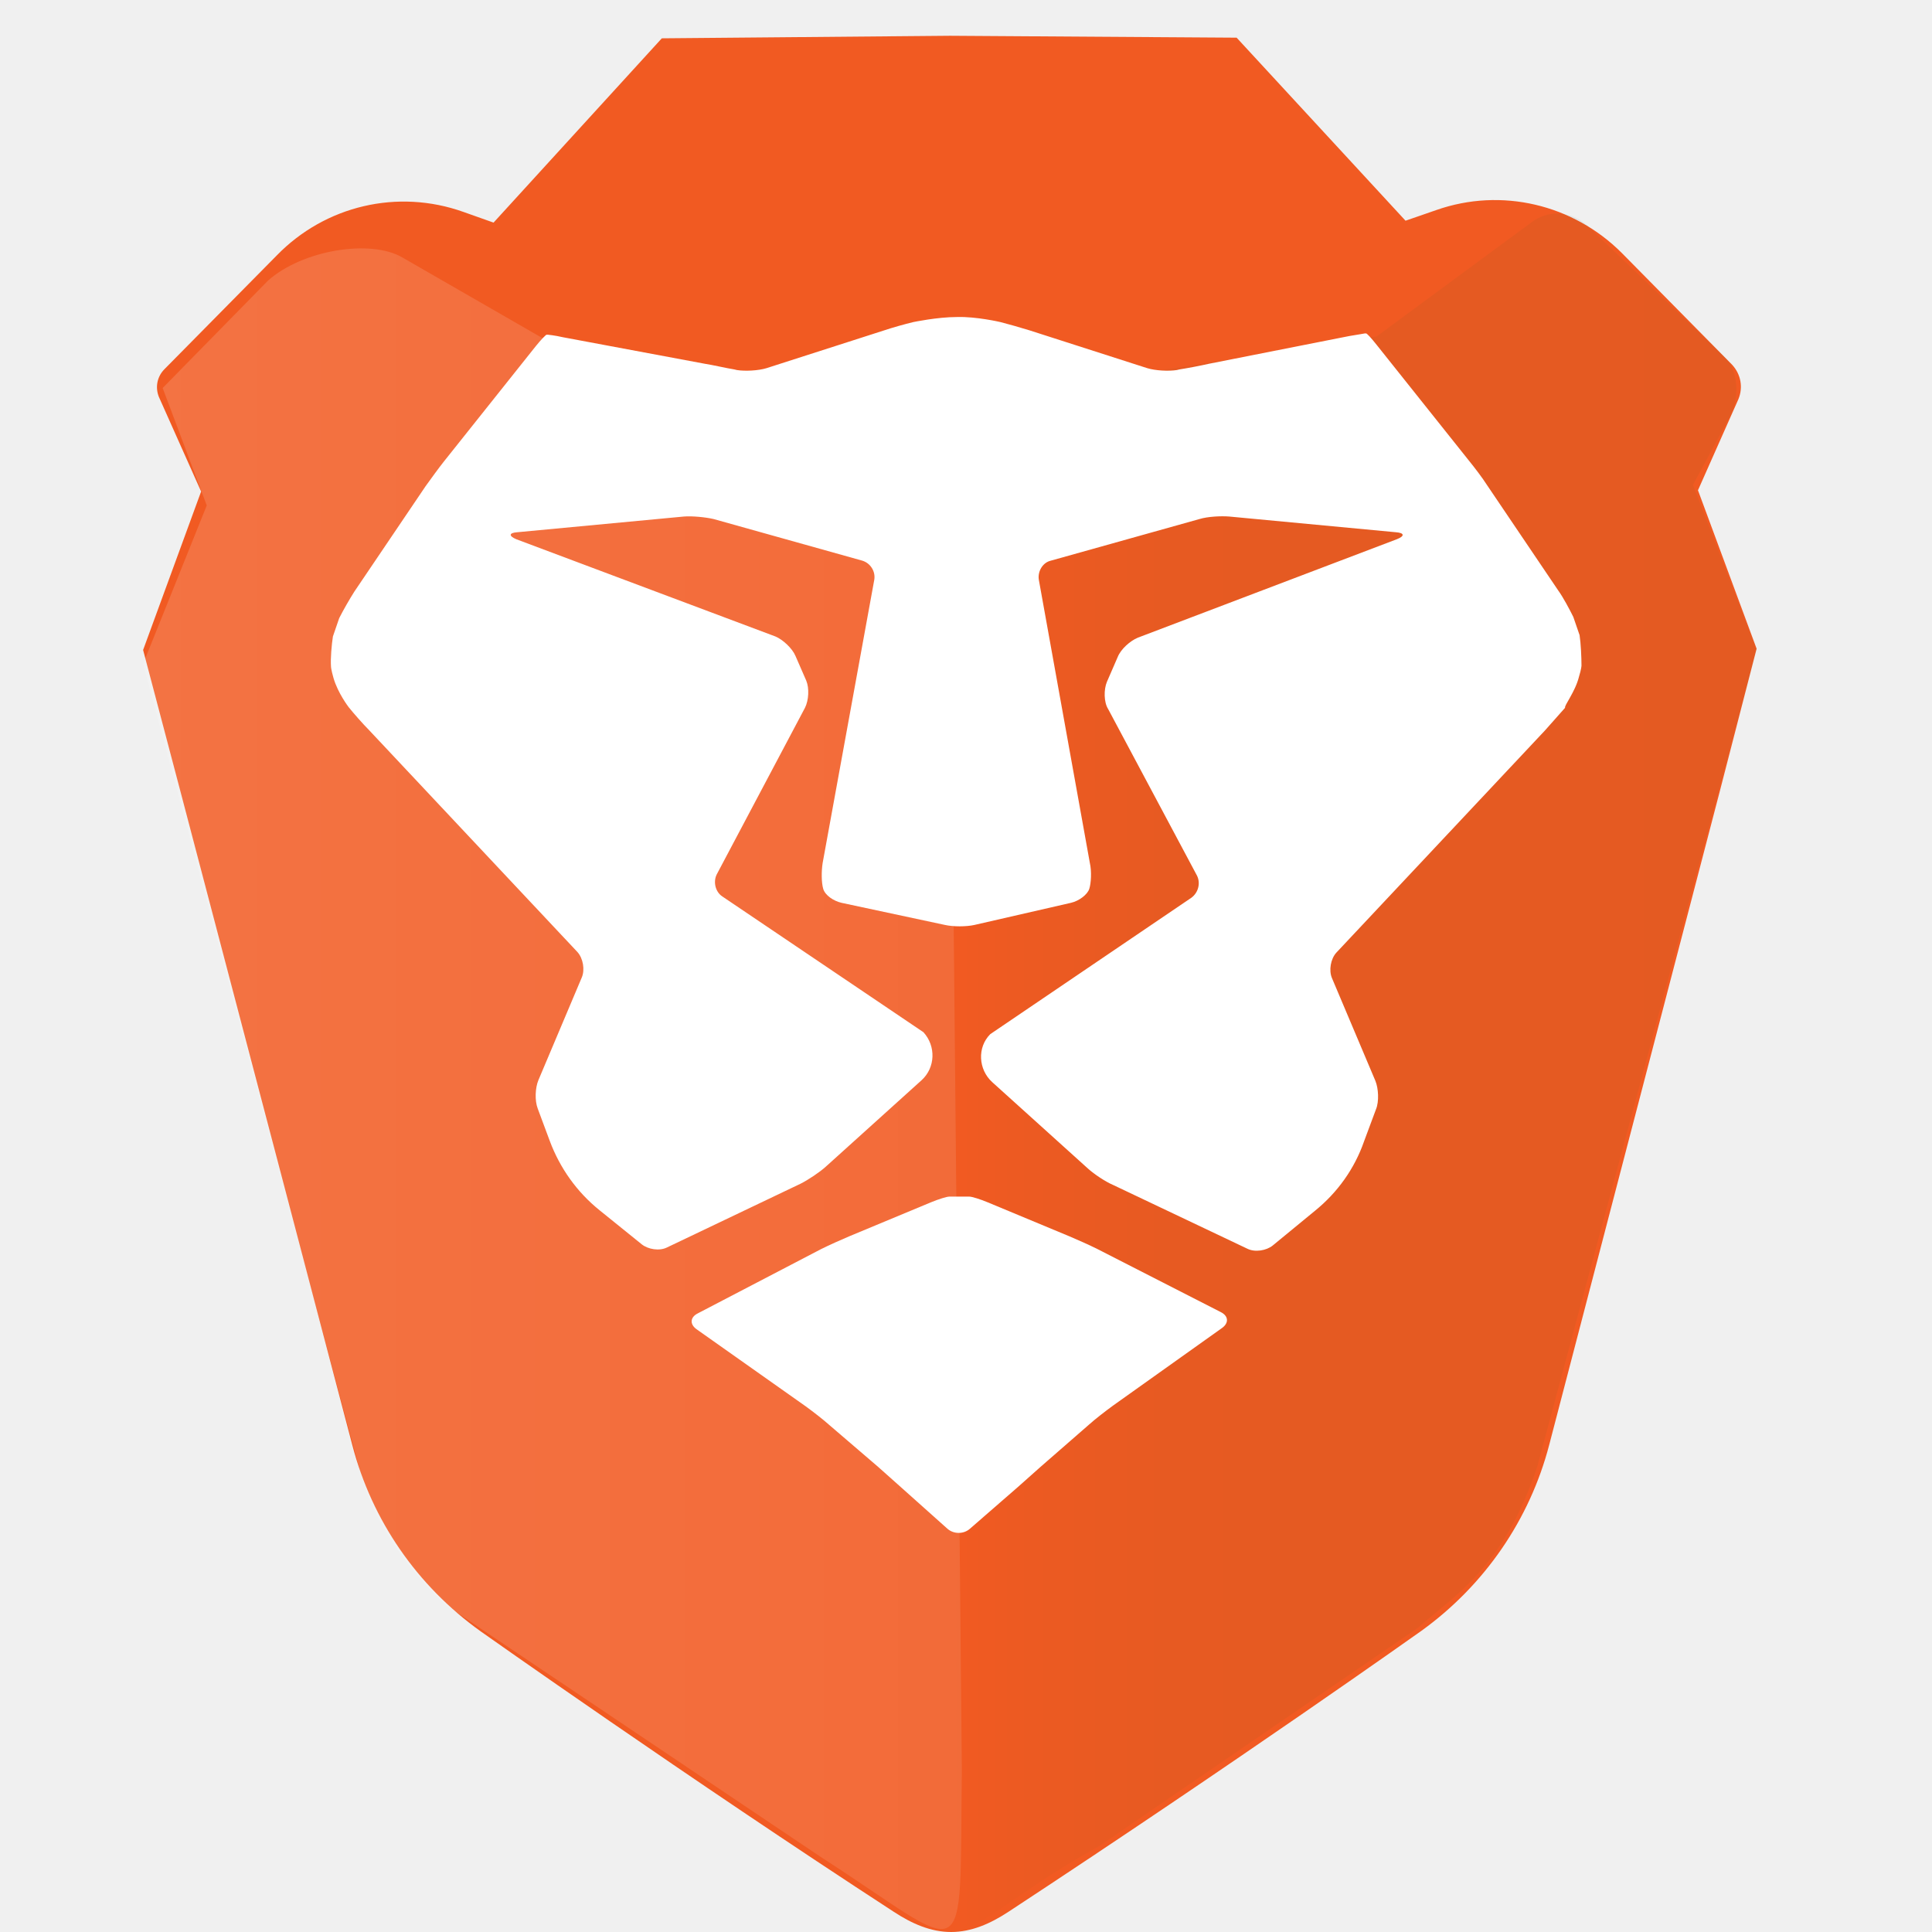
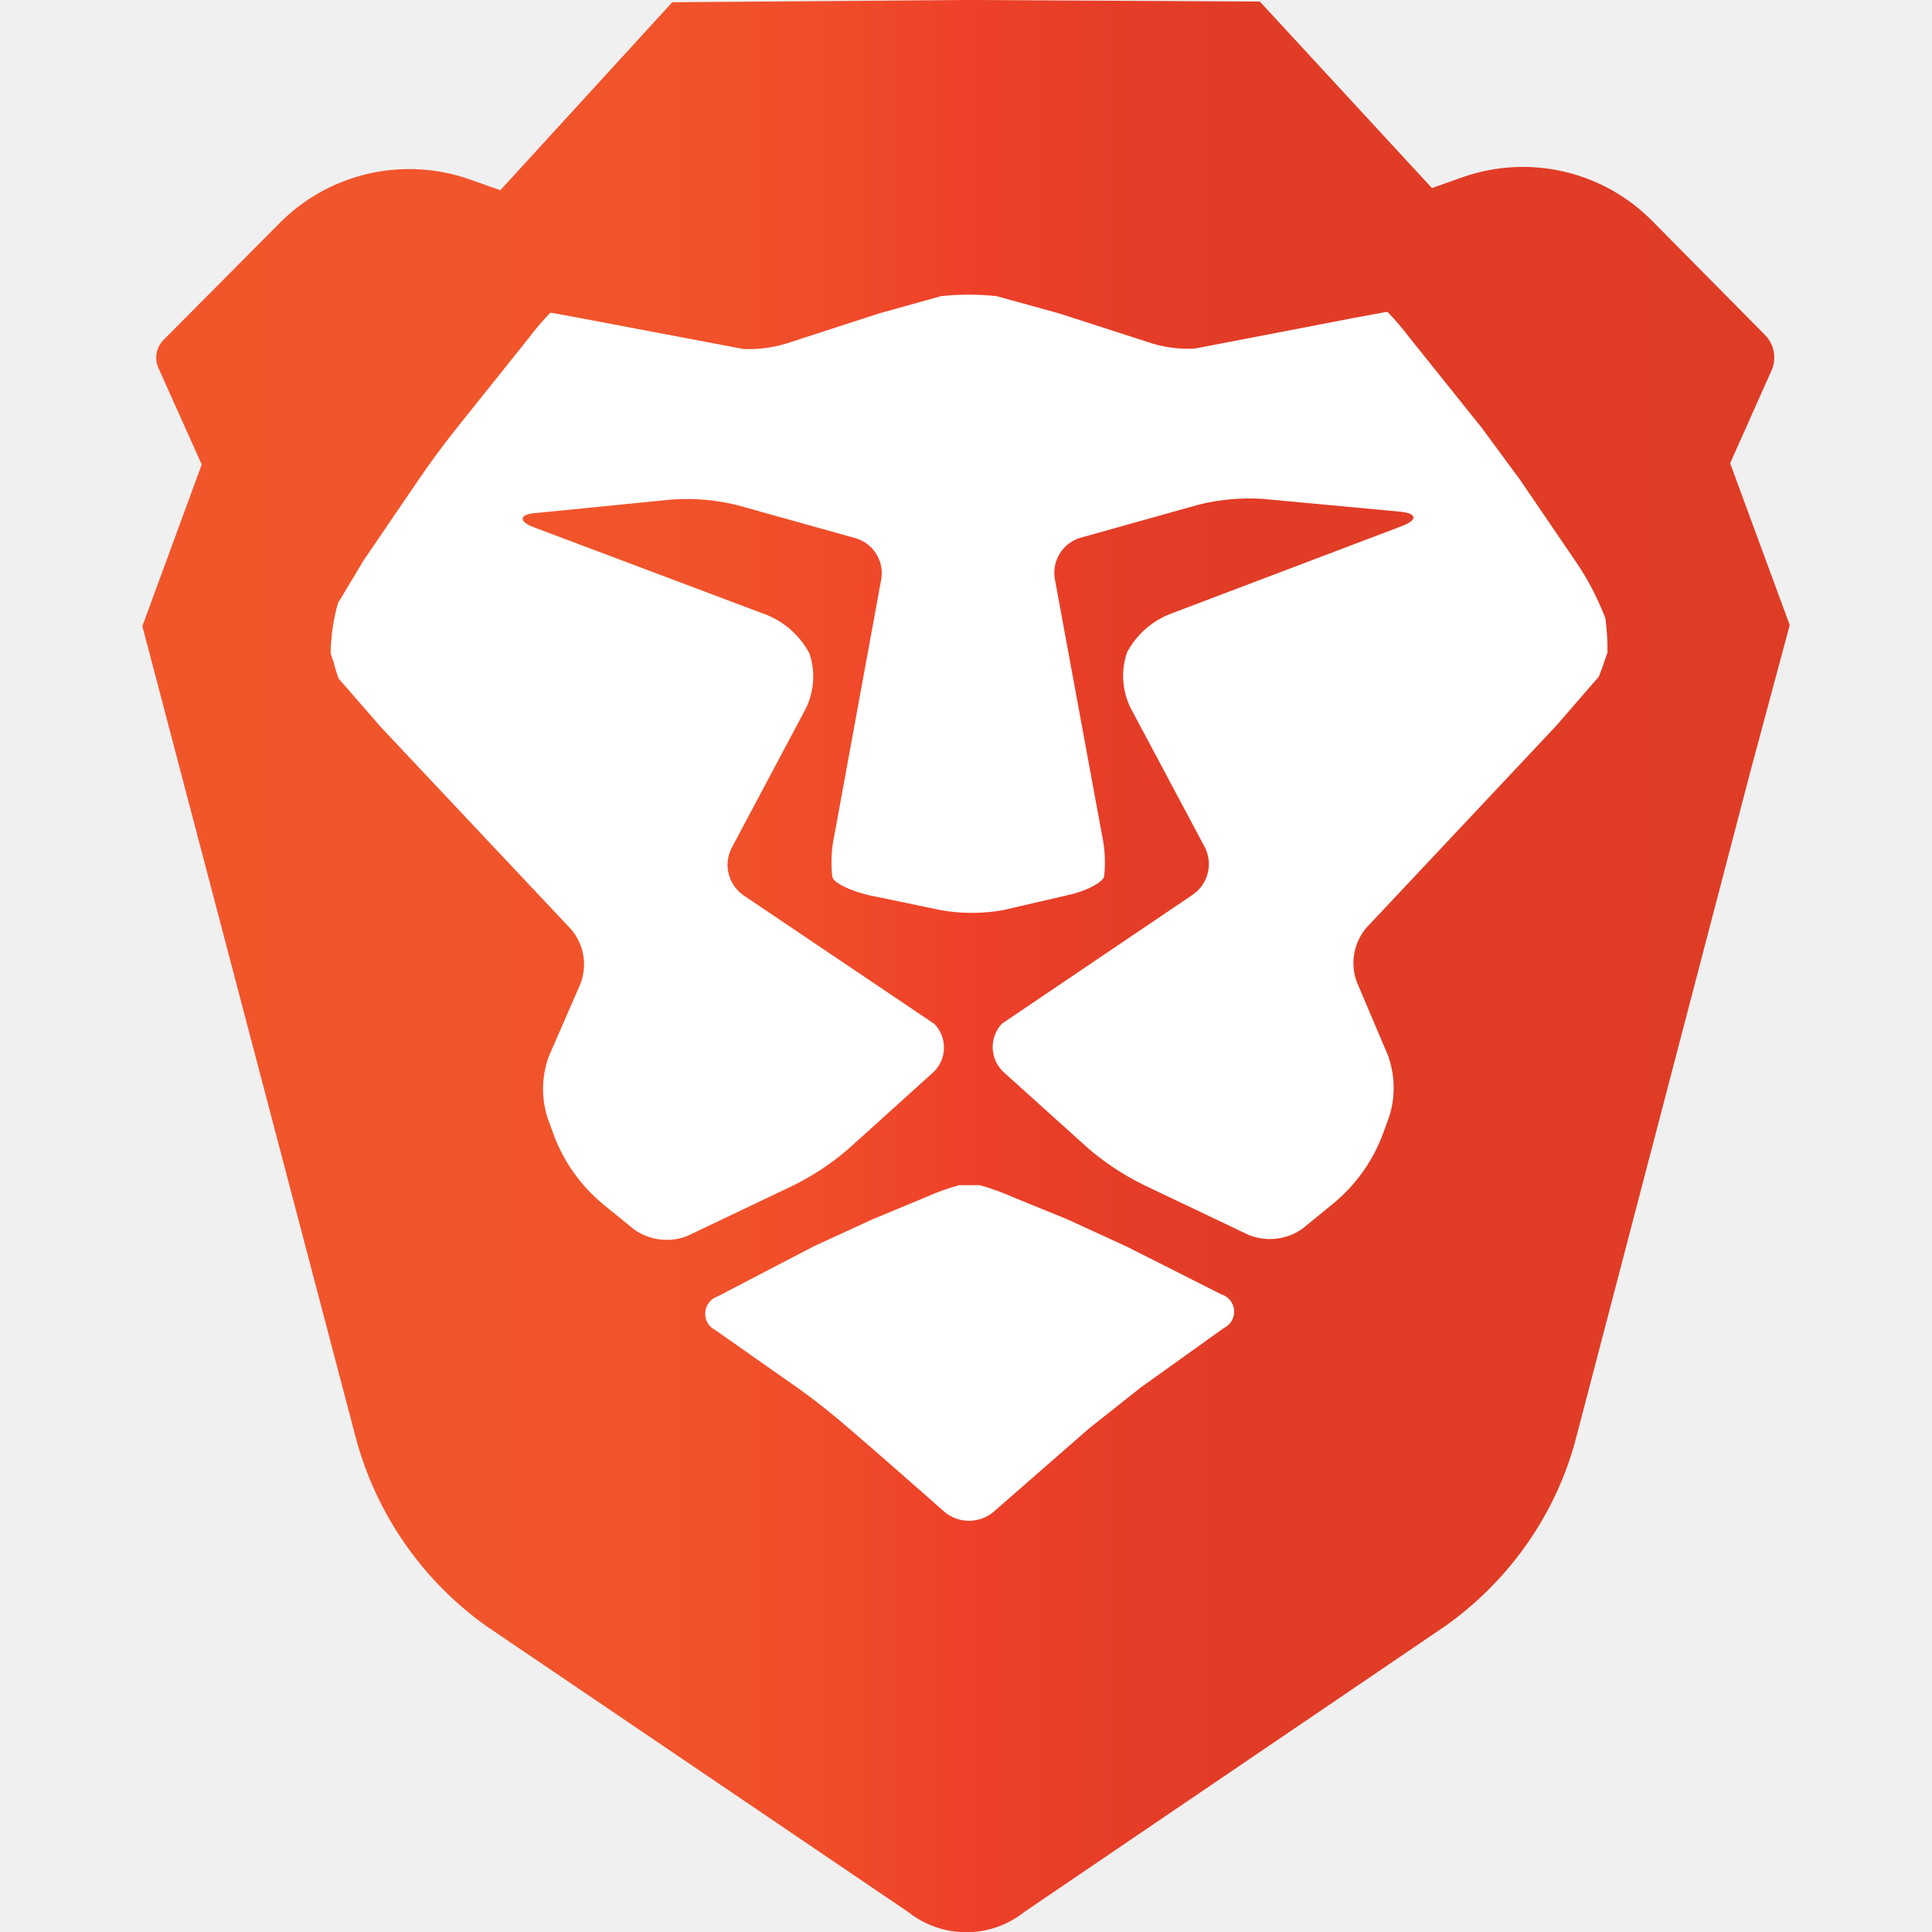
- <svg xmlns="http://www.w3.org/2000/svg" width="54" height="54" viewBox="0 0 54 54" fill="none">
-   <path d="M49.098 18.131L47.459 13.703L48.587 11.162C48.728 10.827 48.657 10.457 48.411 10.192L45.328 7.069C43.971 5.711 41.963 5.234 40.149 5.87L39.285 6.169L34.564 1.053L26.584 1H26.531L18.498 1.071L13.795 6.222L12.949 5.922C11.117 5.27 9.091 5.746 7.735 7.14L4.599 10.316C4.388 10.527 4.335 10.827 4.44 11.092L5.621 13.738L4 18.167L5.057 22.172L9.849 40.397C10.395 42.497 11.663 44.332 13.442 45.602C13.442 45.602 19.256 49.713 24.981 53.435C25.492 53.771 26.02 54 26.584 54C27.148 54 27.676 53.771 28.187 53.435C34.635 49.201 39.726 45.584 39.726 45.584C41.488 44.314 42.756 42.479 43.302 40.38L48.059 22.154L49.098 18.131Z" fill="#F15A22" />
-   <path style="mix-blend-mode:lighten" opacity="0.15" d="M10.078 41.174L4 18.555L5.779 14.127L4.546 10.845L7.488 7.846C8.457 6.981 10.36 6.681 11.24 7.193L15.838 9.839L21.828 11.233L26.496 9.292L26.884 49.466C26.813 55.253 27.183 54.635 22.938 51.901L12.456 44.861C11.328 43.785 10.465 42.567 10.078 41.174Z" fill="url(#paint0_linear)" />
-   <path style="mix-blend-mode:darken" opacity="0.4" d="M39.62 45.504L30.706 51.608C28.222 52.967 27.024 54.308 26.831 53.655C26.672 53.144 26.796 51.644 26.743 49.315L26.637 10.024C26.655 9.636 26.919 8.983 27.377 9.053L31.922 10.429L38.475 9.406L42.809 6.213C43.267 5.86 43.936 5.895 44.359 6.301L48.235 10.006C48.587 10.377 48.605 11.1 48.393 11.559L47.319 13.552L49.098 18.157L42.967 40.987C42.016 43.828 40.677 44.569 39.62 45.504Z" fill="url(#paint1_linear)" />
-   <path d="M27.606 33.605C27.395 33.517 27.166 33.446 27.095 33.446H26.813H26.531C26.461 33.446 26.232 33.517 26.02 33.605L23.73 34.558C23.519 34.646 23.167 34.805 22.955 34.91L19.502 36.71C19.291 36.816 19.273 37.01 19.467 37.151L22.515 39.304C22.709 39.445 23.008 39.674 23.184 39.833L24.541 40.997C24.717 41.156 24.999 41.403 25.175 41.562L26.478 42.726C26.655 42.885 26.936 42.885 27.113 42.726L28.451 41.562C28.628 41.403 28.91 41.156 29.086 40.997L30.442 39.815C30.618 39.656 30.918 39.427 31.111 39.286L34.159 37.116C34.353 36.975 34.335 36.781 34.124 36.675L30.671 34.91C30.46 34.805 30.107 34.646 29.896 34.558L27.606 33.605Z" fill="white" />
-   <path d="M44.132 18.918C44.203 18.689 44.203 18.6 44.203 18.6C44.203 18.371 44.185 17.983 44.15 17.753L43.974 17.242C43.868 17.03 43.692 16.695 43.551 16.501L41.56 13.554C41.437 13.36 41.208 13.06 41.05 12.866L38.477 9.638C38.337 9.461 38.196 9.302 38.178 9.32H38.143C38.143 9.32 37.949 9.355 37.72 9.391L33.792 10.167C33.562 10.22 33.193 10.29 32.964 10.326L32.893 10.343C32.664 10.379 32.294 10.361 32.065 10.29L28.771 9.232C28.542 9.161 28.172 9.055 27.961 9.002C27.961 9.002 27.291 8.844 26.745 8.861C26.199 8.861 25.529 9.002 25.529 9.002C25.3 9.055 24.93 9.161 24.719 9.232L21.425 10.29C21.196 10.361 20.826 10.379 20.597 10.343L20.526 10.326C20.297 10.29 19.927 10.202 19.698 10.167L15.735 9.426C15.506 9.373 15.312 9.355 15.312 9.355H15.277C15.259 9.355 15.118 9.496 14.977 9.673L12.405 12.902C12.264 13.078 12.035 13.396 11.895 13.59L9.904 16.536C9.78 16.73 9.587 17.065 9.481 17.277L9.305 17.789C9.27 18.018 9.234 18.406 9.252 18.636C9.252 18.636 9.252 18.706 9.322 18.953C9.446 19.377 9.745 19.765 9.745 19.765C9.886 19.941 10.15 20.241 10.309 20.4L16.14 26.61C16.299 26.787 16.351 27.104 16.263 27.316L15.048 30.192C14.96 30.404 14.942 30.756 15.03 30.986L15.365 31.886C15.647 32.644 16.122 33.315 16.757 33.826L17.937 34.779C18.113 34.92 18.43 34.973 18.642 34.867L22.376 33.085C22.588 32.979 22.905 32.768 23.081 32.609L25.759 30.192C26.146 29.839 26.164 29.239 25.811 28.851L20.192 25.058C19.998 24.934 19.927 24.652 20.033 24.44L22.5 19.782C22.605 19.571 22.623 19.235 22.535 19.024L22.235 18.336C22.147 18.124 21.883 17.877 21.672 17.789L14.431 15.072C14.22 14.983 14.22 14.895 14.449 14.877L19.117 14.437C19.346 14.419 19.716 14.454 19.945 14.507L24.103 15.671C24.332 15.742 24.473 15.971 24.437 16.201L22.993 24.122C22.957 24.352 22.957 24.669 23.01 24.846C23.063 25.022 23.292 25.181 23.521 25.234L26.41 25.852C26.639 25.904 27.009 25.904 27.238 25.852L29.934 25.234C30.163 25.181 30.392 25.005 30.445 24.846C30.497 24.687 30.515 24.352 30.462 24.122L29.035 16.201C29 15.971 29.141 15.724 29.37 15.671L33.527 14.507C33.756 14.437 34.126 14.419 34.355 14.437L39.024 14.877C39.253 14.895 39.27 14.983 39.041 15.072L31.801 17.824C31.59 17.912 31.325 18.142 31.237 18.371L30.938 19.059C30.85 19.271 30.85 19.623 30.973 19.818L33.457 24.475C33.562 24.687 33.492 24.952 33.298 25.093L27.679 28.904C27.309 29.274 27.344 29.892 27.732 30.245L30.409 32.662C30.585 32.821 30.902 33.032 31.114 33.121L34.866 34.903C35.078 35.008 35.395 34.955 35.571 34.814L36.751 33.844C37.385 33.332 37.861 32.662 38.125 31.903L38.46 31.003C38.548 30.792 38.53 30.421 38.442 30.209L37.227 27.334C37.139 27.122 37.191 26.804 37.35 26.628L43.181 20.418C43.34 20.241 43.586 19.959 43.745 19.782C43.71 19.729 44.027 19.341 44.132 18.918Z" fill="white" />
+ <svg xmlns="http://www.w3.org/2000/svg" width="64" height="64">
  <defs>
-     <linearGradient id="paint0_linear" x1="4" y1="30.438" x2="26.906" y2="30.438" gradientUnits="userSpaceOnUse">
-       <stop stop-color="white" />
-       <stop offset="0.141" stop-color="white" stop-opacity="0.958" />
-       <stop offset="1" stop-color="white" stop-opacity="0.7" />
-     </linearGradient>
-     <linearGradient id="paint1_linear" x1="26.628" y1="29.89" x2="49.098" y2="29.89" gradientUnits="userSpaceOnUse">
-       <stop stop-color="#F1F1F2" />
-       <stop offset="0.092" stop-color="#E4E5E6" />
-       <stop offset="0.236" stop-color="#D9DADB" />
-       <stop offset="0.438" stop-color="#D2D4D5" />
-       <stop offset="1" stop-color="#D0D2D3" />
+     <linearGradient id="A" x1="-.031" y1="44.365" x2="26.596" y2="44.365" gradientUnits="userSpaceOnUse">
+       <stop offset="0" stop-color="#f1562b" />
+       <stop offset=".3" stop-color="#f1542b" />
+       <stop offset=".41" stop-color="#f04d2a" />
+       <stop offset=".49" stop-color="#ef4229" />
+       <stop offset=".5" stop-color="#ef4029" />
+       <stop offset=".56" stop-color="#e83e28" />
+       <stop offset=".67" stop-color="#e13c26" />
+       <stop offset="1" stop-color="#df3c26" />
    </linearGradient>
  </defs>
+   <path d="M26.605 38.85l-.964-2.617.67-1.502c.086-.194.044-.42-.105-.572l-1.822-1.842a2.94 2.94 0 0 0-3.066-.712l-.5.177-2.783-3.016-4.752-.026-4.752.037-2.78 3.04-.495-.175a2.95 2.95 0 0 0-3.086.718L.304 34.237a.41.41 0 0 0-.083.456l.7 1.56-.96 2.615 3.447 13.107c.326 1.238 1.075 2.323 2.118 3.066l6.817 4.62a1.51 1.51 0 0 0 1.886 0l6.813-4.627c1.042-.743 1.8-1.828 2.115-3.066l2.812-10.752z" fill="url(#A)" transform="matrix(2.048177 0 0 2.048177 4.795481 -58.86539)" />
+   <path d="M33.595 39.673a8.26 8.26 0 0 0-1.139-.413h-.686a8.26 8.26 0 0 0-1.139.413l-1.727.718-1.95.897-3.176 1.655c-.235.076-.4.288-.417.535s.118.48.34.586L26.458 46a21.86 21.86 0 0 1 1.695 1.346l.776.668 1.624 1.422.736.65a1.27 1.27 0 0 0 1.62 0l3.174-2.773 1.7-1.346 2.758-1.974a.6.6 0 0 0-.085-1.117l-3.17-1.6-1.96-.897zm19.555-17.77l.1-.287a7.73 7.73 0 0 0-.072-1.148c-.267-.68-.6-1.326-1.023-1.93l-1.794-2.633-1.278-1.736-2.404-3c-.22-.293-.458-.572-.713-.834h-.05l-1.068.197-5.284 1.018c-.535.025-1.07-.053-1.574-.23l-2.902-.937-2.077-.574a8.68 8.68 0 0 0-1.834 0l-2.077.58-2.902.942a4.21 4.21 0 0 1-1.574.23l-5.278-1-1.068-.197h-.05c-.256.262-.494.54-.713.834l-2.4 3a29.33 29.33 0 0 0-1.278 1.736l-1.794 2.633-.848 1.413c-.154.543-.235 1.104-.242 1.67l.1.287c.043.184.1.366.166.543l1.417 1.628 6.28 6.674a1.79 1.79 0 0 1 .318 1.794L18.178 35a3.16 3.16 0 0 0-.049 2.005l.206.565a5.45 5.45 0 0 0 1.673 2.346l.987.803c.52.376 1.2.457 1.794.215l3.508-1.673a8.79 8.79 0 0 0 1.794-1.19l2.808-2.534a1.12 1.12 0 0 0 .37-.795 1.13 1.13 0 0 0-.312-.82l-6.338-4.27a1.23 1.23 0 0 1-.386-1.556l2.458-4.62a2.4 2.4 0 0 0 .121-1.834 2.8 2.8 0 0 0-1.395-1.265l-7.706-2.9c-.556-.2-.525-.45.063-.484l4.526-.45a7.02 7.02 0 0 1 2.113.188l3.938 1.1c.578.174.94.75.843 1.346l-1.547 8.45a4.37 4.37 0 0 0-.076 1.426c.063.202.592.45 1.17.592l2.4.5a5.83 5.83 0 0 0 2.108 0l2.157-.5c.58-.13 1.103-.404 1.17-.606a4.38 4.38 0 0 0-.08-1.426l-1.556-8.45a1.21 1.21 0 0 1 .843-1.346l3.938-1.103a6.98 6.98 0 0 1 2.113-.188l4.526.422c.592.054.62.274.067.484l-7.7 2.92a2.76 2.76 0 0 0-1.395 1.265 2.41 2.41 0 0 0 .12 1.834l2.462 4.62a1.23 1.23 0 0 1-.386 1.556l-6.333 4.28a1.13 1.13 0 0 0 .058 1.615l2.812 2.534a8.89 8.89 0 0 0 1.794 1.184l3.508 1.67c.596.24 1.274.158 1.794-.22l.987-.807a5.44 5.44 0 0 0 1.673-2.35l.206-.565a3.16 3.16 0 0 0-.049-2.005l-1.032-2.436a1.8 1.8 0 0 1 .318-1.794l6.28-6.683 1.413-1.628a4.36 4.36 0 0 0 .193-.53z" fill="#fff" />
</svg>
